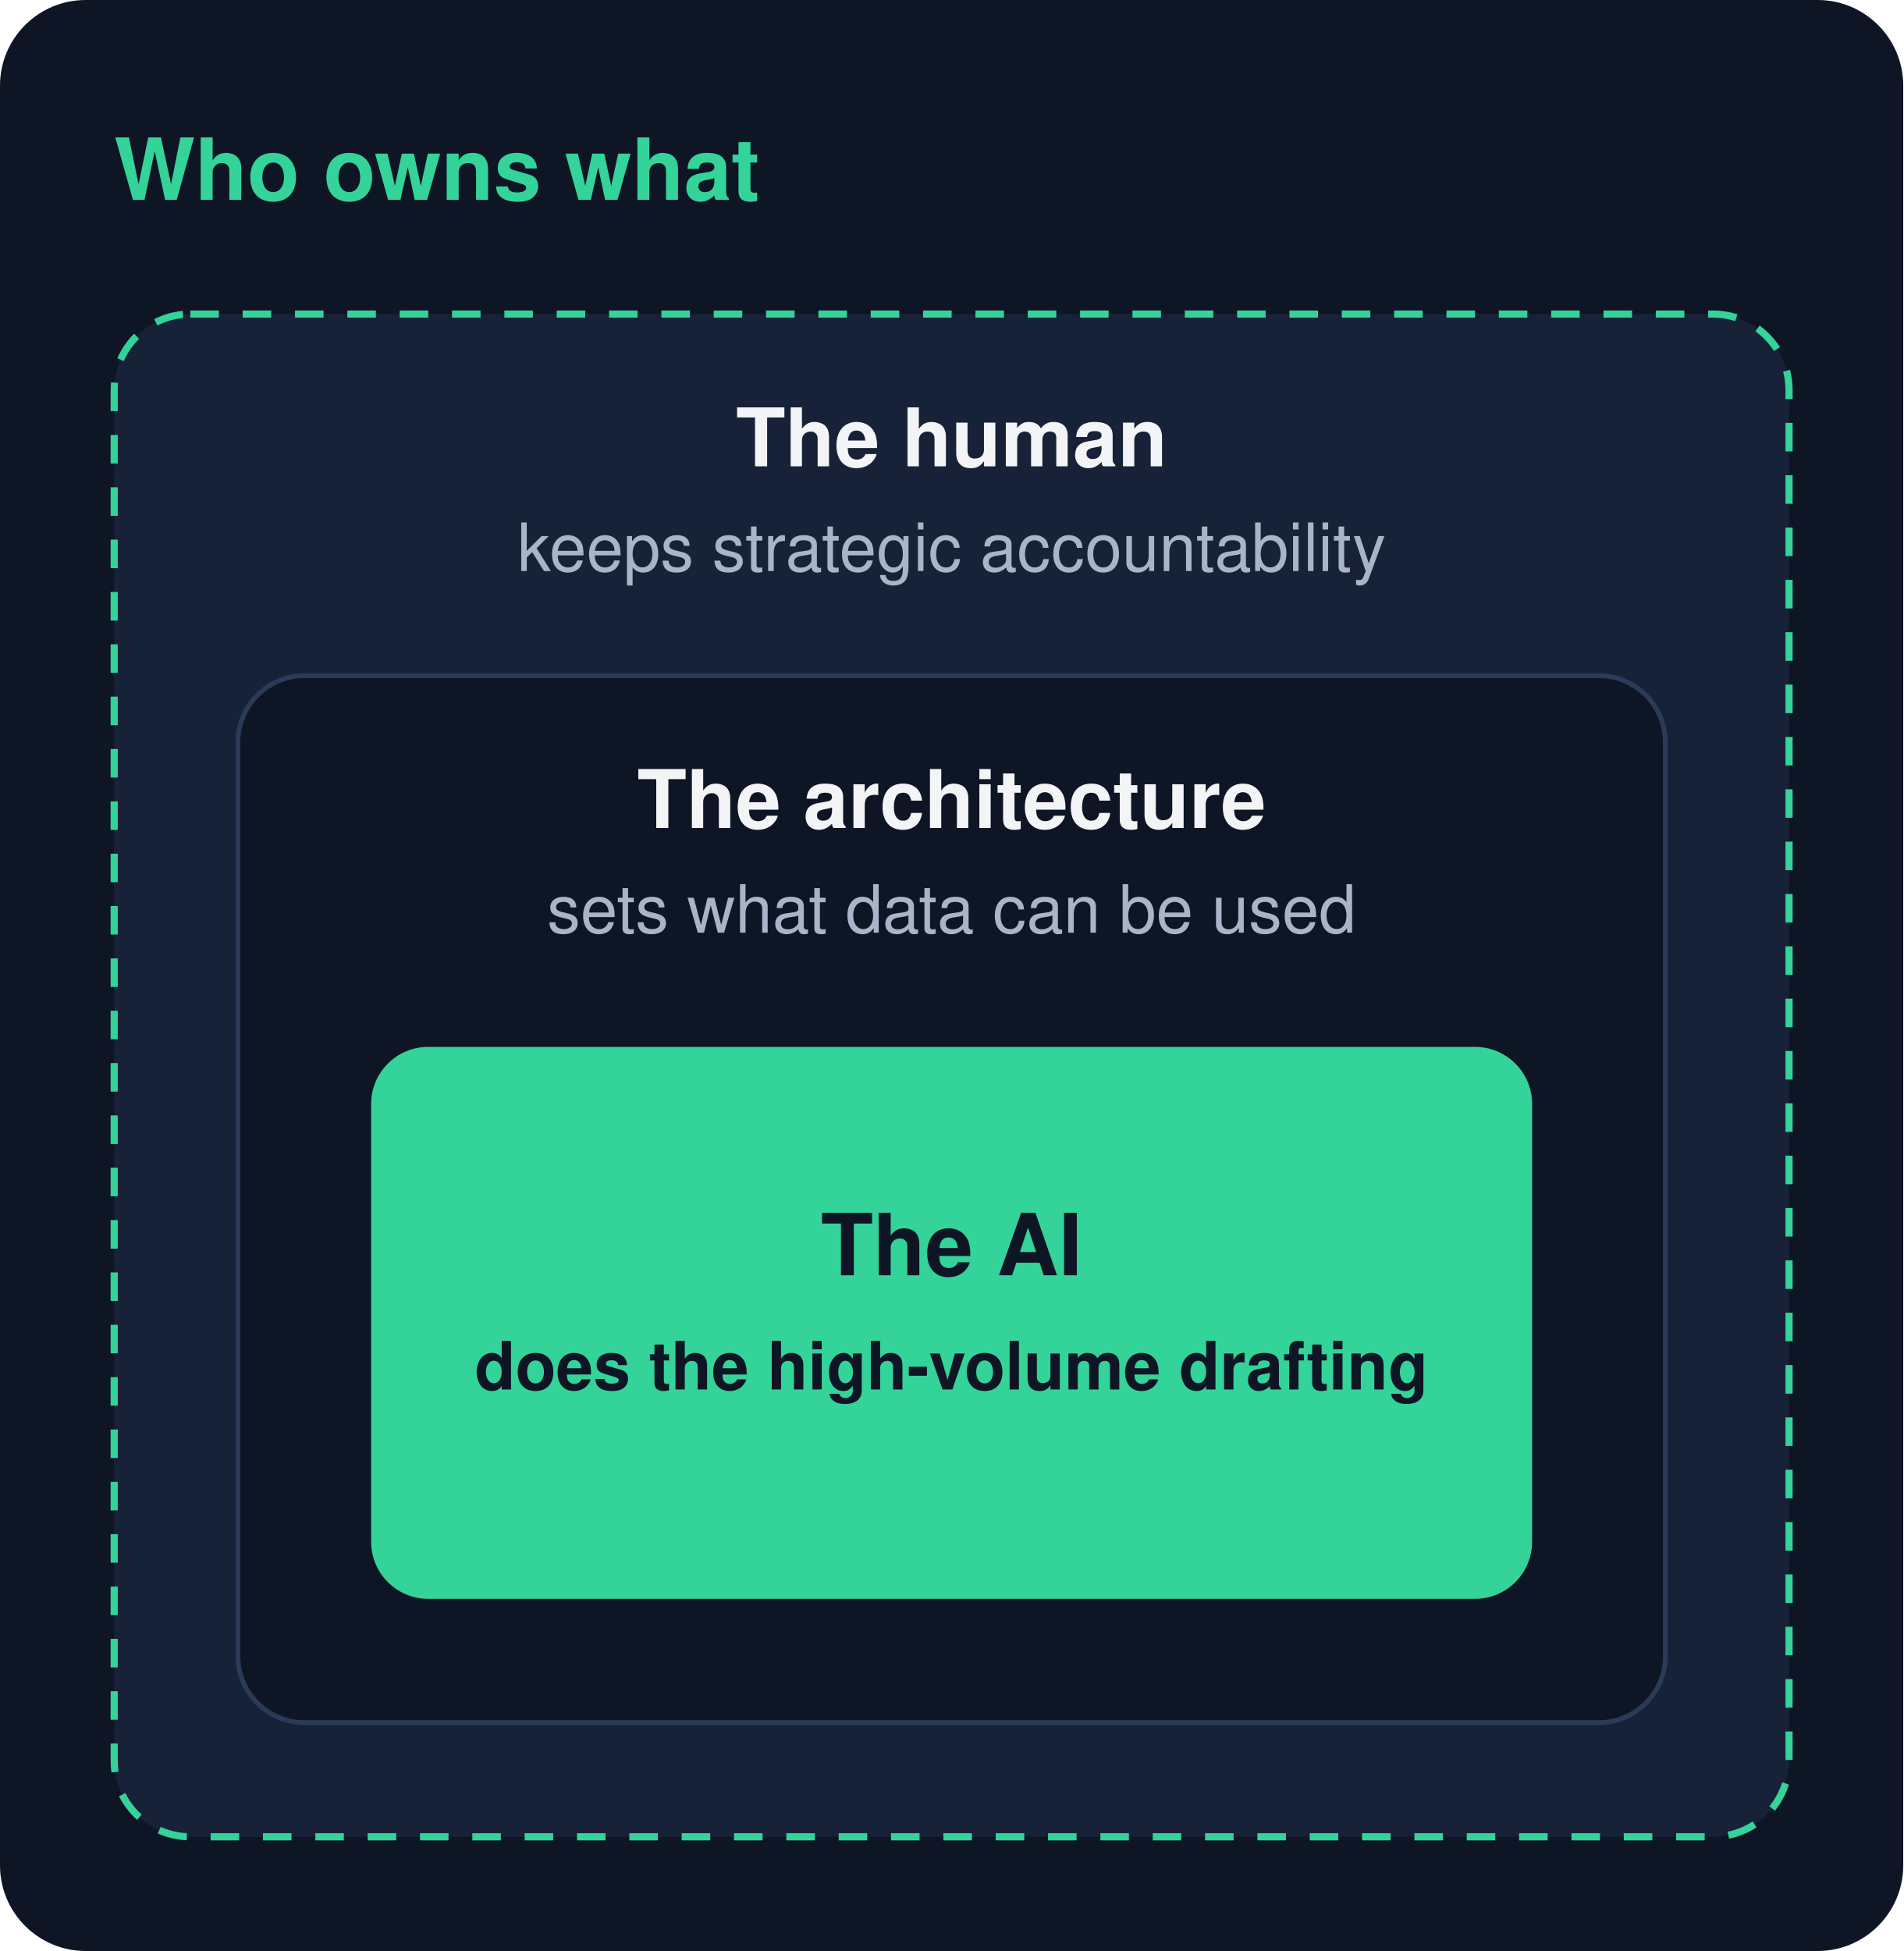
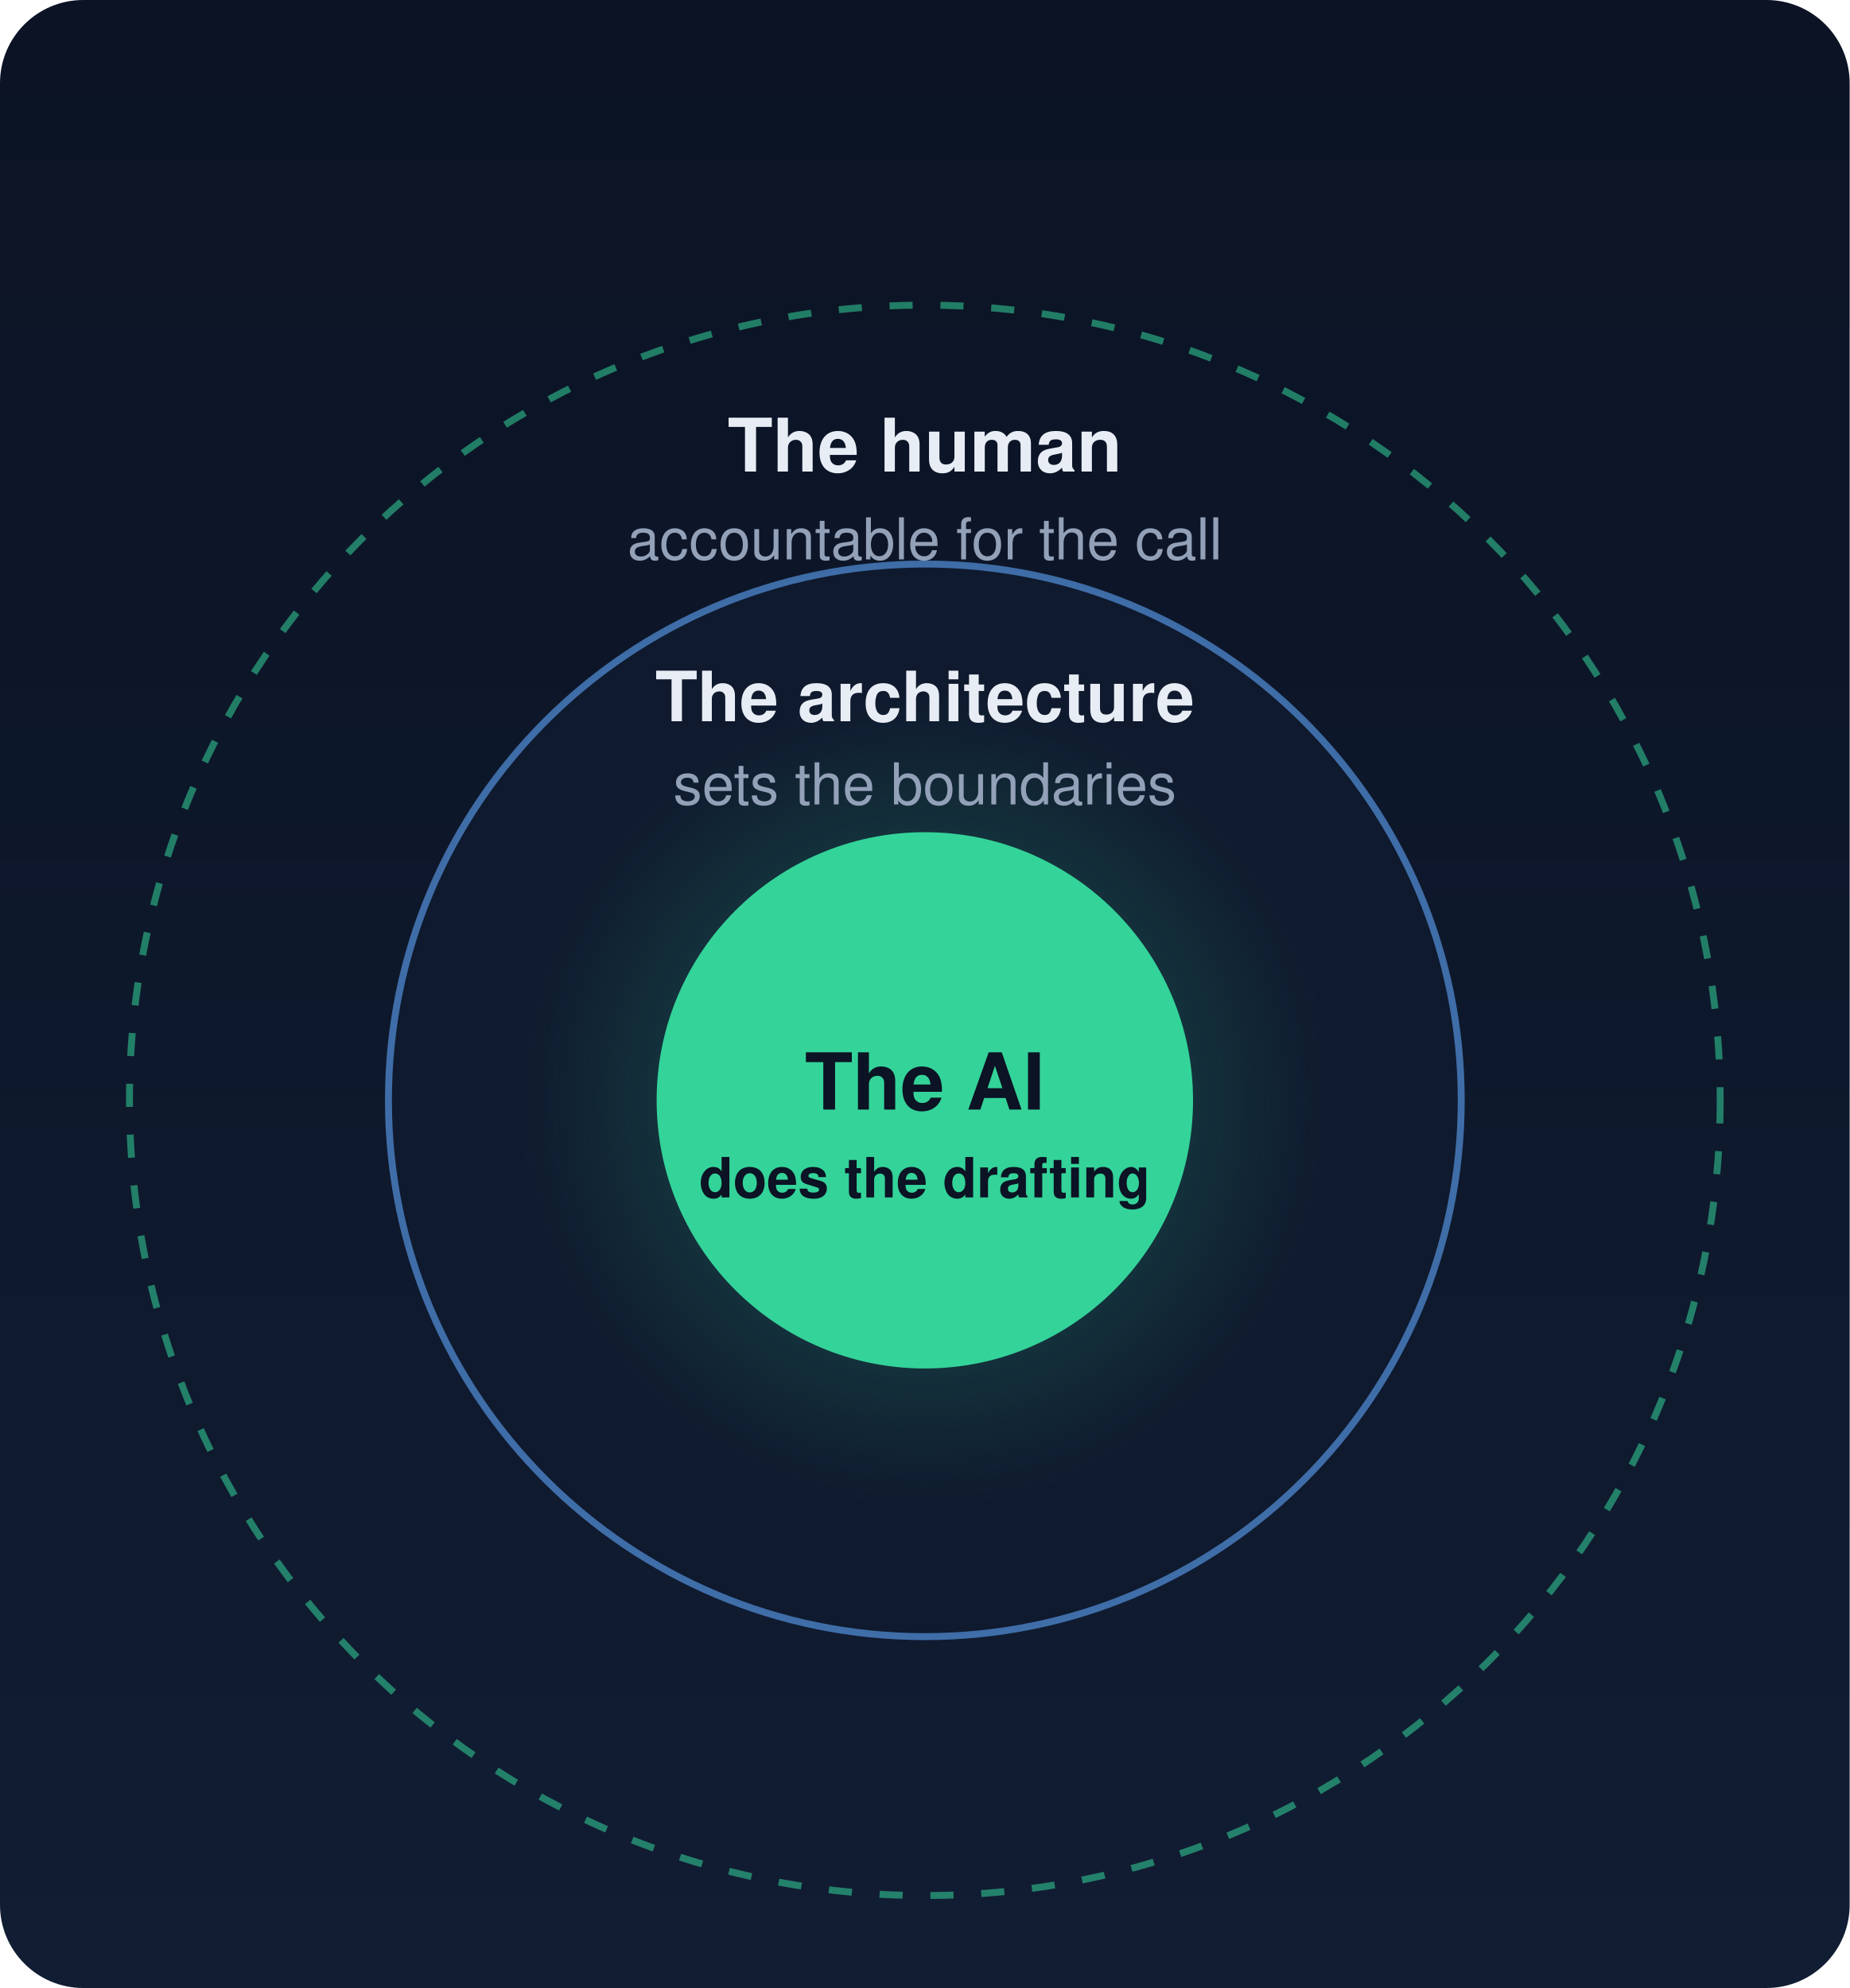
- <svg xmlns="http://www.w3.org/2000/svg" viewBox="0 0 400 410" font-family="Segoe UI, Helvetica, Arial, sans-serif">
+ <svg xmlns="http://www.w3.org/2000/svg" viewBox="0 0 400 430" font-family="Segoe UI, Helvetica, Arial, sans-serif">
  <defs>
-     <marker id="arr" viewBox="0 0 10 10" refX="9" refY="5" markerWidth="7" markerHeight="7" orient="auto">
+     <linearGradient id="bg" x1="0" y1="0" x2="0" y2="1">
+       <stop offset="0" stop-color="#0B1324" />
+       <stop offset="1" stop-color="#111D33" />
+     </linearGradient>
+     <radialGradient id="glowG" cx="0.5" cy="0.5" r="0.5">
+       <stop offset="0" stop-color="#34D399" stop-opacity="0.35" />
+       <stop offset="1" stop-color="#34D399" stop-opacity="0" />
+     </radialGradient>
+     <radialGradient id="glowB" cx="0.5" cy="0.5" r="0.5">
+       <stop offset="0" stop-color="#60A5FA" stop-opacity="0.3" />
+       <stop offset="1" stop-color="#60A5FA" stop-opacity="0" />
+     </radialGradient>
+     <linearGradient id="tile" x1="0" y1="0" x2="1" y2="1">
+       <stop offset="0" stop-color="#1B2B47" />
+       <stop offset="1" stop-color="#132036" />
+     </linearGradient>
+     <marker id="aG" viewBox="0 0 10 10" refX="8" refY="5" markerWidth="6" markerHeight="6" orient="auto">
      <path d="M0,0 L10,5 L0,10 z" fill="#34D399" />
    </marker>
+     <marker id="aW" viewBox="0 0 10 10" refX="8" refY="5" markerWidth="6" markerHeight="6" orient="auto">
+       <path d="M0,0 L10,5 L0,10 z" fill="#F87171" fill-opacity="0.8" />
+     </marker>
  </defs>
-   <rect width="400" height="410" rx="18" fill="#0E1525" />
-   <text x="24" y="42" fill="#34D399" font-size="18" font-weight="700">Who owns what</text>
-   <rect x="24" y="66" width="352" height="320" rx="16" fill="#172238" stroke="#34D399" stroke-width="1.5" stroke-dasharray="6 5" />
-   <text x="200" y="98" text-anchor="middle" fill="#F3F4F6" font-size="17" font-weight="700">The human</text>
-   <text x="200" y="120" text-anchor="middle" fill="#A9B4C8" font-size="14">keeps strategic accountability</text>
-   <rect x="50" y="142" width="300" height="220" rx="14" fill="#0E1525" stroke="#2B3A57" />
-   <text x="200" y="174" text-anchor="middle" fill="#F3F4F6" font-size="17" font-weight="700">The architecture</text>
-   <text x="200" y="196" text-anchor="middle" fill="#A9B4C8" font-size="14">sets what data can be used</text>
-   <rect x="78" y="220" width="244" height="116" rx="12" fill="#34D399" />
-   <text x="200" y="268" text-anchor="middle" fill="#0E1525" font-size="18" font-weight="800">The AI</text>
-   <text x="200" y="292" text-anchor="middle" fill="#0E1525" font-size="14" font-weight="600">does the high-volume drafting</text>
+   <rect width="400" height="430" rx="18" fill="url(#bg)" />
+   <circle cx="200" cy="238" r="172" fill="none" stroke="#34D399" stroke-opacity="0.55" stroke-width="1.5" stroke-dasharray="5 6" />
+   <circle cx="200" cy="238" r="116" fill="#0F1A2E" stroke="#60A5FA" stroke-opacity="0.6" stroke-width="1.5" />
+   <circle cx="200" cy="238" r="88" fill="url(#glowG)" />
+   <circle cx="200" cy="238" r="58" fill="#34D399" />
+   <text x="200" y="102" text-anchor="middle" fill="#E8EDF5" font-size="16" font-weight="700">The human</text>
+   <text x="200" y="121" text-anchor="middle" fill="#93A1B8" font-size="12.5" font-weight="400">accountable for the call</text>
+   <text x="200" y="156" text-anchor="middle" fill="#E8EDF5" font-size="15" font-weight="700">The architecture</text>
+   <text x="200" y="174" text-anchor="middle" fill="#93A1B8" font-size="12.5" font-weight="400">sets the boundaries</text>
+   <text x="200" y="240" text-anchor="middle" fill="#0B1324" font-size="17" font-weight="800">The AI</text>
+   <text x="200" y="259" text-anchor="middle" fill="#0B1324" font-size="12" font-weight="600">does the drafting</text>
</svg>
